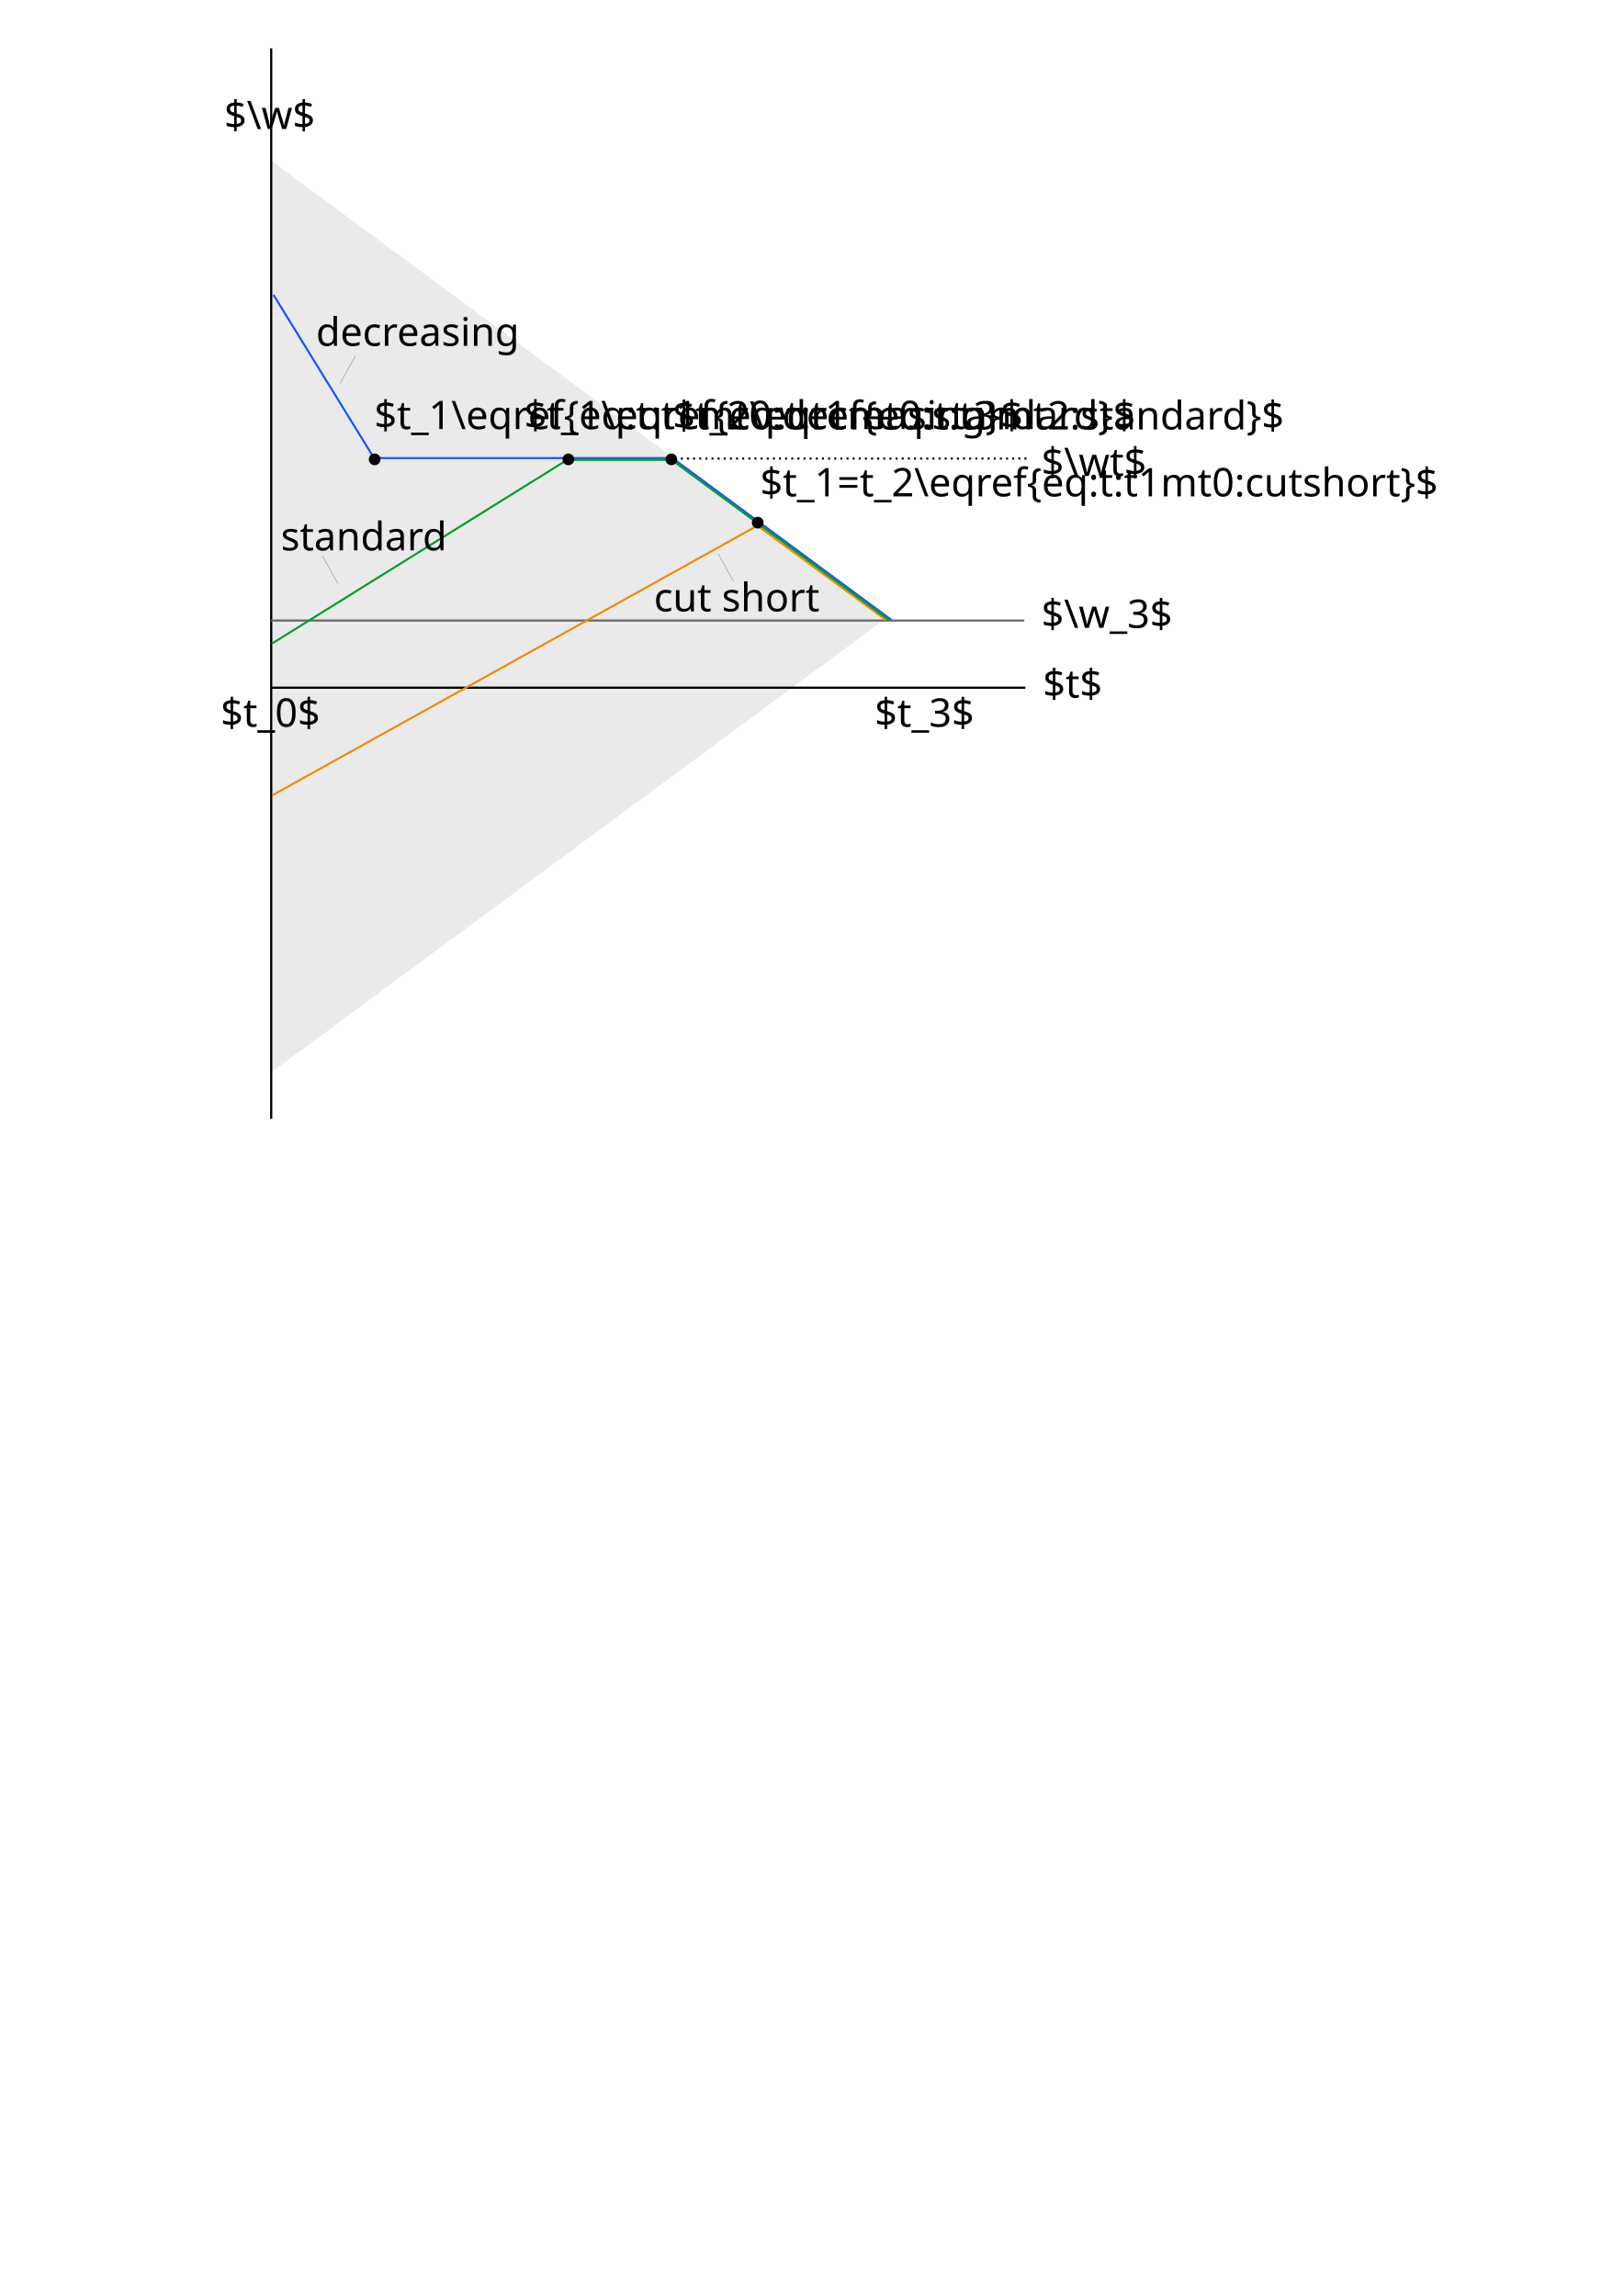
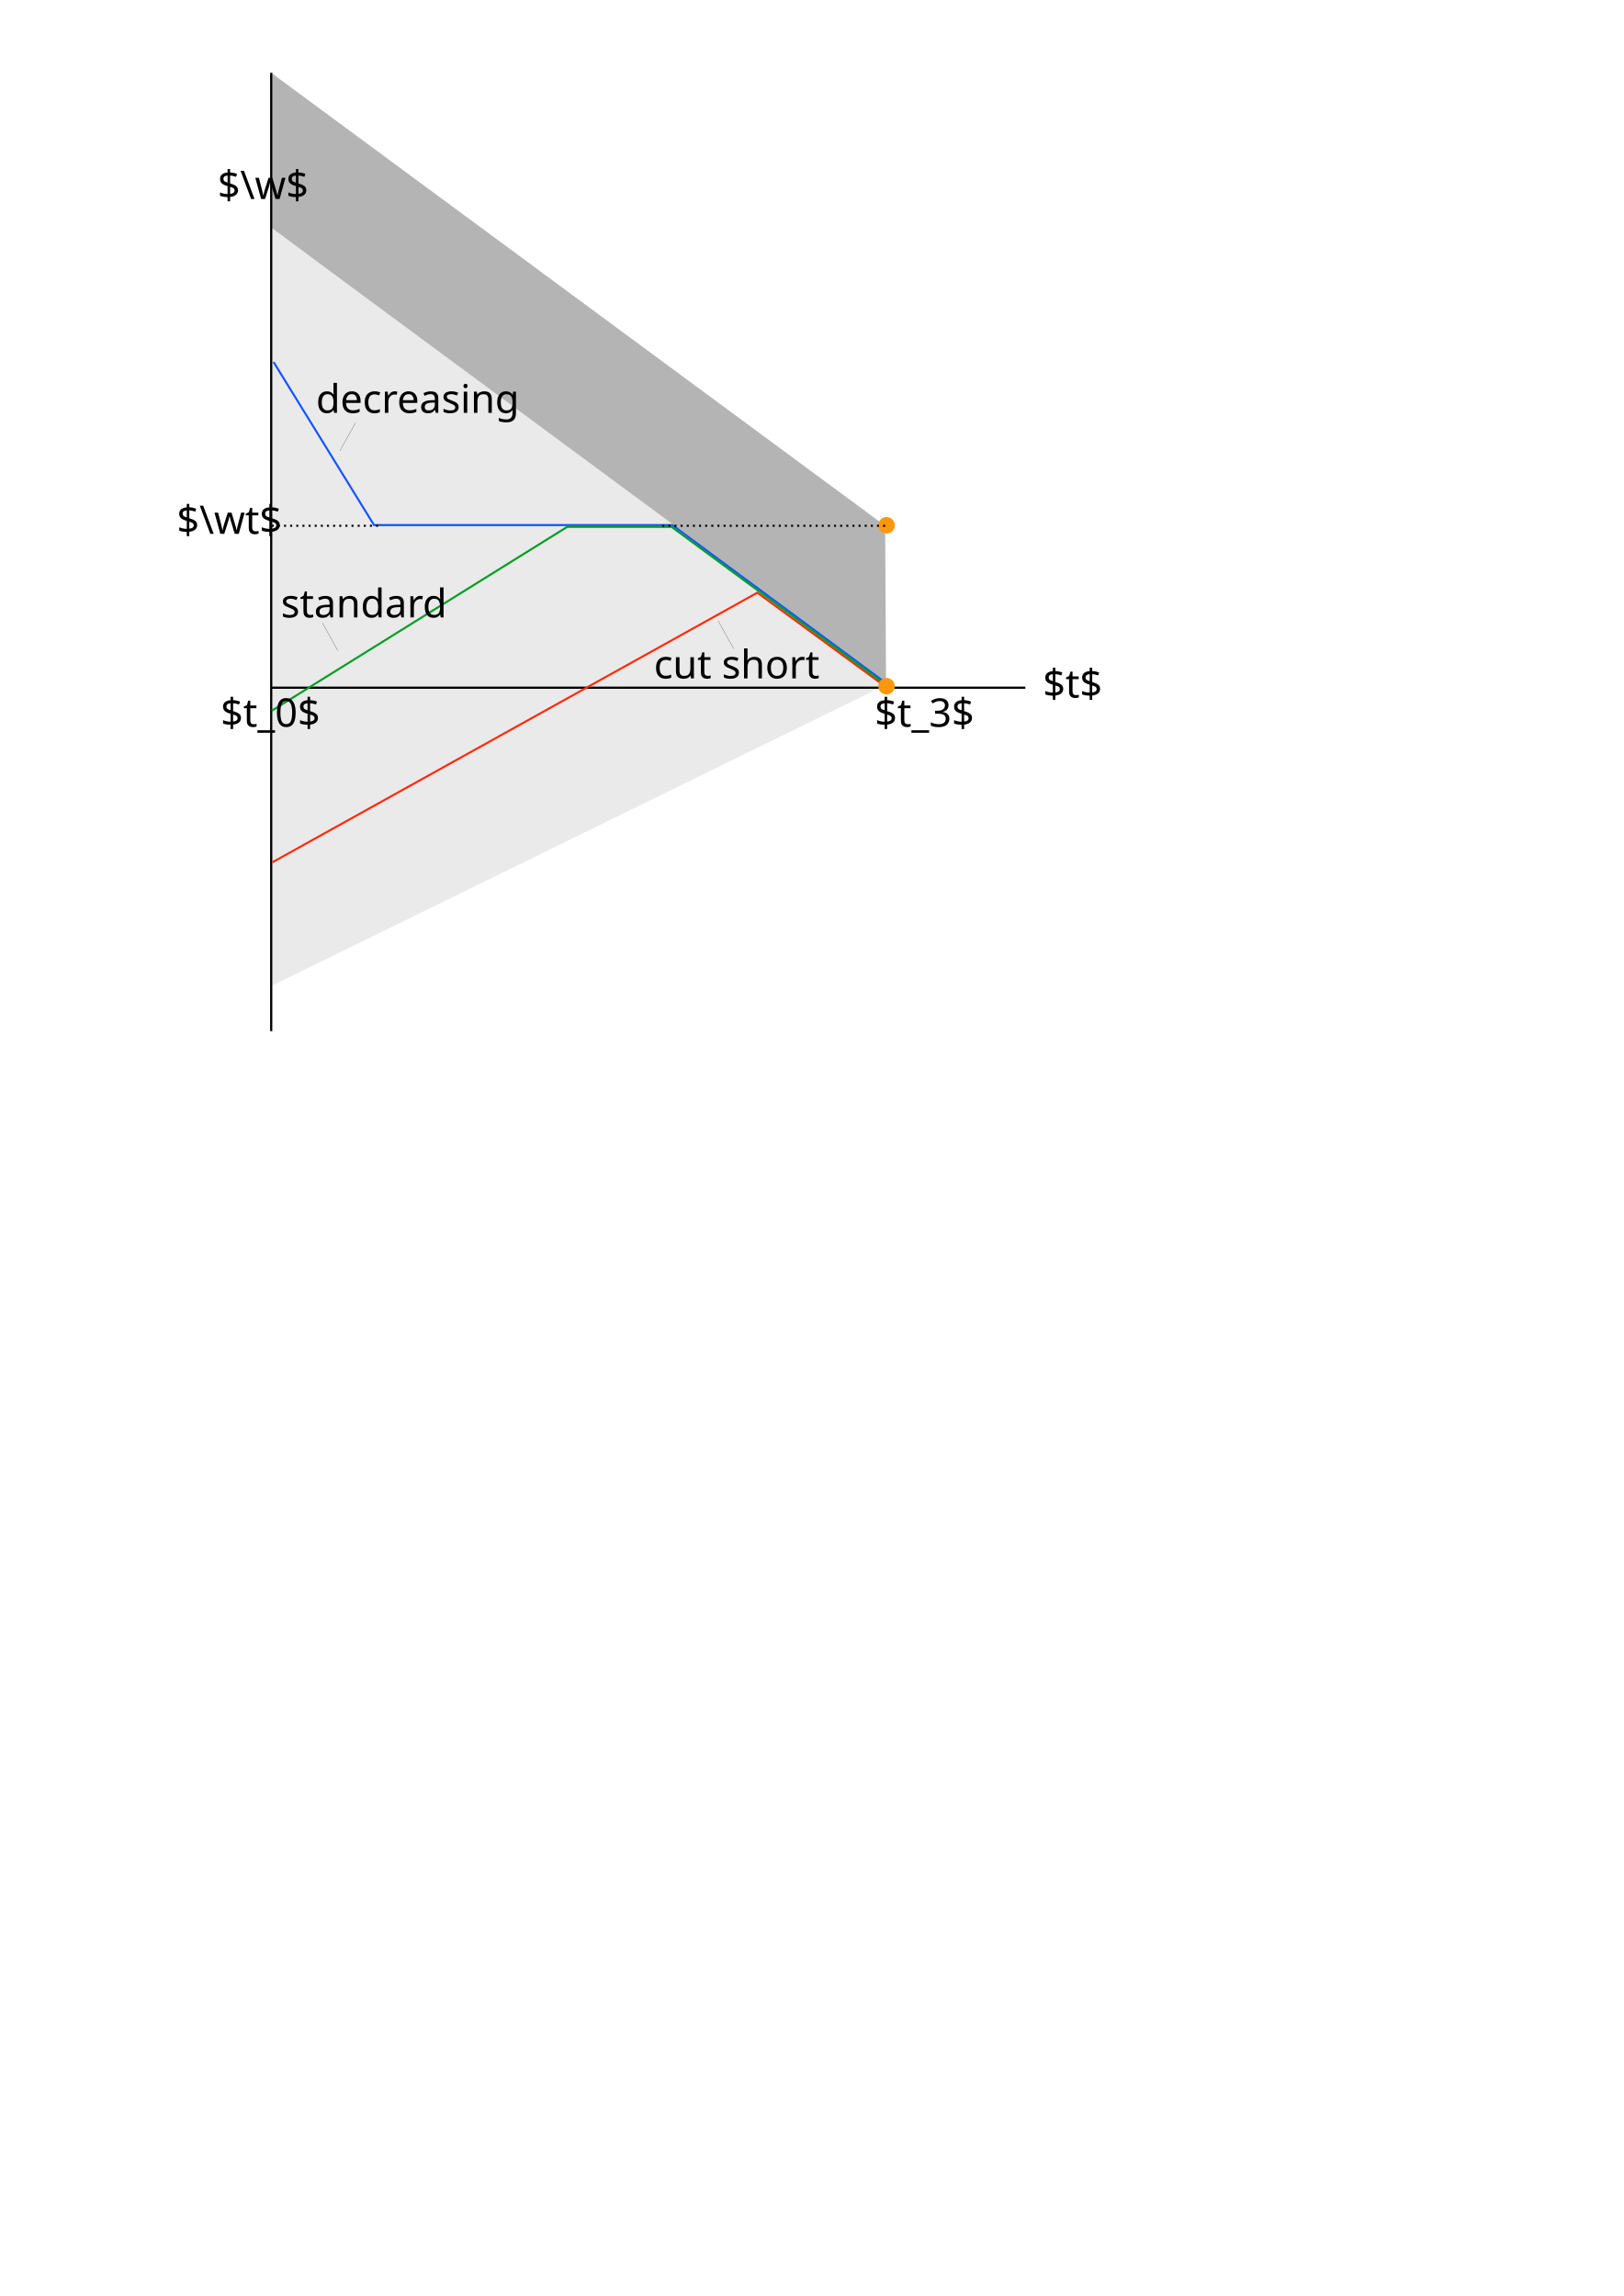
<svg xmlns="http://www.w3.org/2000/svg" width="210mm" height="297mm" viewBox="0 0 744.094 1052.362" id="svg2" version="1.1">
  <defs id="defs4">
    <marker orient="auto" refY="0.0" refX="0.0" id="marker1184" style="overflow:visible">
      <path id="path1182" d="M 0.0,0.0 L 5.0,-5.0 L -12.5,0.0 L 5.0,5.0 L 0.0,0.0 z " style="fill-rule:evenodd;stroke:#000000;stroke-width:1pt;stroke-opacity:1;fill:#000000;fill-opacity:1" transform="scale(0.8) translate(12.5,0)" />
    </marker>
    <marker orient="auto" refY="0.0" refX="0.0" id="marker1144" style="overflow:visible">
      <path id="path1142" d="M 0.0,0.0 L 5.0,-5.0 L -12.5,0.0 L 5.0,5.0 L 0.0,0.0 z " style="fill-rule:evenodd;stroke:#000000;stroke-width:1pt;stroke-opacity:1;fill:#000000;fill-opacity:1" transform="scale(0.8) translate(12.5,0)" />
    </marker>
    <marker orient="auto" refY="0.0" refX="0.0" id="Arrow1Lstart" style="overflow:visible">
      <path id="path866" d="M 0.0,0.0 L 5.0,-5.0 L -12.5,0.0 L 5.0,5.0 L 0.0,0.0 z " style="fill-rule:evenodd;stroke:#000000;stroke-width:1pt;stroke-opacity:1;fill:#000000;fill-opacity:1" transform="scale(0.8) translate(12.5,0)" />
    </marker>
  </defs>
  <g id="layer1">
-     <path style="fill:#eaeaea;fill-opacity:1;stroke:none;stroke-width:0.938px;stroke-linecap:butt;stroke-linejoin:miter;stroke-opacity:1" d="M 124.286,491.536 407.126,282.587 124.286,73.638 Z" id="path1246" />
+     <path style="fill:#b4b4b4;stroke:none;stroke-width:0.938px;stroke-linecap:butt;stroke-linejoin:miter;stroke-opacity:1;fill-opacity:1" d="m 124.286,33.38 281.35,207.609 0.424,73.937 L 124.286,104.362 Z" id="path900" />
+     <path style="fill:#eaeaea;fill-opacity:1;stroke:none;stroke-width:0.938px;stroke-linecap:butt;stroke-linejoin:miter;stroke-opacity:1" d="M 124.286,451.948 407.126,313.311 124.286,104.362 Z" id="path1246" />
    <path style="fill:none;fill-rule:evenodd;stroke:#000000;stroke-width:1px;stroke-linecap:butt;stroke-linejoin:miter;stroke-opacity:1" d="M 124.276,315.204 H 469.889" id="path4180" />
    <text id="text4193" y="319.752" x="477.905" style="font-style:normal;font-weight:normal;line-height:0%;font-family:sans-serif;letter-spacing:0px;word-spacing:0px;fill:#000000;fill-opacity:1;stroke:none;stroke-width:1px;stroke-linecap:butt;stroke-linejoin:miter;stroke-opacity:1" xml:space="preserve">
      <tspan y="319.752" x="477.905" id="tspan4195" style="font-size:18.101px;line-height:1.25">$t$</tspan>
    </text>
-     <path style="fill:none;fill-rule:evenodd;stroke:#000000;stroke-width:1px;stroke-linecap:butt;stroke-linejoin:miter;stroke-opacity:1" d="m 124.286,22.16 0,490.651" id="path4221" />
-     <path style="fill:none;stroke:#1554ff;stroke-width:0.938px;stroke-linecap:butt;stroke-linejoin:miter;stroke-opacity:1" d="m 125.373,135.208 46.032,74.741 h 136.728 l 100.499,74.312" id="path47" />
-     <path style="fill:none;stroke:#000000;stroke-width:0.938;stroke-linecap:butt;stroke-linejoin:miter;stroke-miterlimit:4;stroke-dasharray:0.937, 1.875;stroke-dashoffset:0;stroke-opacity:1" d="M 470.397,210.186 H 310.297" id="path864" />
-     <path id="path1232" d="m 124.276,284.425 345.14,0" style="fill:none;fill-rule:evenodd;stroke:#6b6b6b;stroke-width:1px;stroke-linecap:butt;stroke-linejoin:miter;stroke-opacity:1" />
-     <text id="text1236" y="287.78" x="477.221" style="font-style:normal;font-weight:normal;line-height:0%;font-family:sans-serif;letter-spacing:0px;word-spacing:0px;fill:#000000;fill-opacity:1;stroke:none;stroke-width:1px;stroke-linecap:butt;stroke-linejoin:miter;stroke-opacity:1" xml:space="preserve">
-       <tspan y="287.78" x="477.221" id="tspan1234" style="font-size:18.101px;line-height:1.25">$\w_3$</tspan>
+     <path style="fill:none;fill-rule:evenodd;stroke:#000000;stroke-width:1px;stroke-linecap:butt;stroke-linejoin:miter;stroke-opacity:1" d="m 124.286,33.38 0,439.253" id="path4221" />
+     <path style="fill:none;stroke:#1554ff;stroke-width:0.938px;stroke-linecap:butt;stroke-linejoin:miter;stroke-opacity:1" d="m 125.373,165.932 46.032,74.741 h 136.728 l 100.499,74.312" id="path47" />
+     <text xml:space="preserve" style="font-style:normal;font-weight:normal;line-height:0%;font-family:sans-serif;letter-spacing:0px;word-spacing:0px;fill:#000000;fill-opacity:1;stroke:none;stroke-width:1px;stroke-linecap:butt;stroke-linejoin:miter;stroke-opacity:1" x="81.013" y="244.691" id="text1240">
+       <tspan style="font-size:18.101px;line-height:1.25" id="tspan1238" x="81.013" y="244.691">$\wt$</tspan>
    </text>
-     <text xml:space="preserve" style="font-style:normal;font-weight:normal;line-height:0%;font-family:sans-serif;letter-spacing:0px;word-spacing:0px;fill:#000000;fill-opacity:1;stroke:none;stroke-width:1px;stroke-linecap:butt;stroke-linejoin:miter;stroke-opacity:1" x="477.221" y="218.174" id="text1240">
-       <tspan style="font-size:18.101px;line-height:1.25" id="tspan1238" x="477.221" y="218.174">$\wt$</tspan>
-     </text>
-     <path style="fill:none;stroke:#f48a00;stroke-width:0.938px;stroke-linecap:butt;stroke-linejoin:miter;stroke-opacity:1" d="m 124.834,364.495 222.241,-123.559 58.985,43.265" id="path1252" />
-     <path style="fill:none;stroke:#009e22;stroke-width:0.938px;stroke-linecap:butt;stroke-linejoin:miter;stroke-opacity:1" d="m 407.383,284.212 -99.614,-73.453 h -47.824 l -135.424,84.285" id="path1254" />
-     <text id="text1284" y="59.156" x="102.729" style="font-style:normal;font-weight:normal;line-height:0%;font-family:sans-serif;letter-spacing:0px;word-spacing:0px;fill:#000000;fill-opacity:1;stroke:none;stroke-width:1px;stroke-linecap:butt;stroke-linejoin:miter;stroke-opacity:1" xml:space="preserve">
-       <tspan y="59.156" x="102.729" id="tspan1282" style="font-size:18.101px;line-height:1.25">$\w$</tspan>
+     <path style="fill:none;stroke:#ff2a0b;stroke-width:0.938px;stroke-linecap:butt;stroke-linejoin:miter;stroke-opacity:1" d="m 124.834,395.22 222.241,-123.559 58.985,43.265" id="path1252" />
+     <path style="fill:none;stroke:#009e22;stroke-width:0.938px;stroke-linecap:butt;stroke-linejoin:miter;stroke-opacity:1" d="M 407.383,314.937 307.768,241.484 h -47.824 l -135.424,84.285" id="path1254" />
+     <text id="text1284" y="91.22" x="99.716" style="font-style:normal;font-weight:normal;line-height:0%;font-family:sans-serif;letter-spacing:0px;word-spacing:0px;fill:#000000;fill-opacity:1;stroke:none;stroke-width:1px;stroke-linecap:butt;stroke-linejoin:miter;stroke-opacity:1" xml:space="preserve">
+       <tspan y="91.22" x="99.716" id="tspan1282" style="font-size:18.101px;line-height:1.25">$\w$</tspan>
    </text>
    <text xml:space="preserve" style="font-style:normal;font-weight:normal;line-height:0%;font-family:sans-serif;letter-spacing:0px;word-spacing:0px;fill:#000000;fill-opacity:1;stroke:none;stroke-width:1px;stroke-linecap:butt;stroke-linejoin:miter;stroke-opacity:1" x="400.824" y="333.088" id="text1294">
      <tspan style="font-size:18.101px;line-height:1.25" id="tspan1292" x="400.824" y="333.088">$t_3$</tspan>
    </text>
    <text id="text1298" y="333.088" x="101.093" style="font-style:normal;font-weight:normal;line-height:0%;font-family:sans-serif;letter-spacing:0px;word-spacing:0px;fill:#000000;fill-opacity:1;stroke:none;stroke-width:1px;stroke-linecap:butt;stroke-linejoin:miter;stroke-opacity:1" xml:space="preserve">
      <tspan y="333.088" x="101.093" id="tspan1296" style="font-size:18.101px;line-height:1.25">$t_0$</tspan>
    </text>
-     <text id="text863" y="227.503" x="348.355" style="font-style:normal;font-weight:normal;line-height:0%;font-family:sans-serif;letter-spacing:0px;word-spacing:0px;fill:#000000;fill-opacity:1;stroke:none;stroke-width:1px;stroke-linecap:butt;stroke-linejoin:miter;stroke-opacity:1" xml:space="preserve">
-       <tspan y="227.503" x="348.355" id="tspan861" style="font-size:18.101px;line-height:1.25">$t_1=t_2\eqref{eq:t:t1mt0:cutshort}$</tspan>
+     <text id="text893" y="282.991" x="128.719" style="font-style:normal;font-weight:normal;line-height:0%;font-family:sans-serif;letter-spacing:0px;word-spacing:0px;fill:#000000;fill-opacity:1;stroke:none;stroke-width:1px;stroke-linecap:butt;stroke-linejoin:miter;stroke-opacity:1" xml:space="preserve">
+       <tspan y="282.991" x="128.719" id="tspan891" style="font-size:18.101px;line-height:1.25">standard</tspan>
    </text>
-     <text xml:space="preserve" style="font-style:normal;font-weight:normal;line-height:0%;font-family:sans-serif;letter-spacing:0px;word-spacing:0px;fill:#000000;fill-opacity:1;stroke:none;stroke-width:1px;stroke-linecap:butt;stroke-linejoin:miter;stroke-opacity:1" x="240.186" y="196.661" id="text867">
-       <tspan style="font-size:18.101px;line-height:1.25" x="240.186" y="196.661" id="tspan869">$t_1\eqref{eq:t:t1mt0:standard}$</tspan>
+     <text xml:space="preserve" style="font-style:normal;font-weight:normal;line-height:0%;font-family:sans-serif;letter-spacing:0px;word-spacing:0px;fill:#000000;fill-opacity:1;stroke:none;stroke-width:1px;stroke-linecap:butt;stroke-linejoin:miter;stroke-opacity:1" x="299.655" y="310.928" id="text897">
+       <tspan style="font-size:18.101px;line-height:1.25" id="tspan895" x="299.655" y="310.928">cut short</tspan>
    </text>
-     <circle style="fill:#000000;fill-opacity:1;stroke:none;stroke-width:0.094;stroke-linecap:round;stroke-linejoin:miter;stroke-miterlimit:4;stroke-dasharray:none;stroke-dashoffset:0;stroke-opacity:1;paint-order:normal" id="path877" cx="260.467" cy="210.548" r="2.683" />
-     <circle r="2.683" cy="239.55" cx="347.237" id="circle879" style="fill:#000000;fill-opacity:1;stroke:none;stroke-width:0.094;stroke-linecap:round;stroke-linejoin:miter;stroke-miterlimit:4;stroke-dasharray:none;stroke-dashoffset:0;stroke-opacity:1;paint-order:normal" />
-     <text id="text885" y="196.839" x="308.246" style="font-style:normal;font-weight:normal;line-height:0%;font-family:sans-serif;letter-spacing:0px;word-spacing:0px;fill:#000000;fill-opacity:1;stroke:none;stroke-width:1px;stroke-linecap:butt;stroke-linejoin:miter;stroke-opacity:1" xml:space="preserve">
-       <tspan id="tspan883" y="196.839" x="308.246" style="font-size:18.101px;line-height:1.25">$t_2\eqref{eq:t:t3mt2:standard}$</tspan>
+     <text id="text901" y="189.237" x="144.818" style="font-style:normal;font-weight:normal;line-height:0%;font-family:sans-serif;letter-spacing:0px;word-spacing:0px;fill:#000000;fill-opacity:1;stroke:none;stroke-width:1px;stroke-linecap:butt;stroke-linejoin:miter;stroke-opacity:1" xml:space="preserve">
+       <tspan y="189.237" x="144.818" id="tspan899" style="font-size:18.101px;line-height:1.25">decreasing</tspan>
    </text>
-     <circle r="2.683" cy="210.548" cx="307.676" id="circle887" style="fill:#000000;fill-opacity:1;stroke:none;stroke-width:0.094;stroke-linecap:round;stroke-linejoin:miter;stroke-miterlimit:4;stroke-dasharray:none;stroke-dashoffset:0;stroke-opacity:1;paint-order:normal" />
-     <text id="text893" y="252.267" x="128.719" style="font-style:normal;font-weight:normal;line-height:0%;font-family:sans-serif;letter-spacing:0px;word-spacing:0px;fill:#000000;fill-opacity:1;stroke:none;stroke-width:1px;stroke-linecap:butt;stroke-linejoin:miter;stroke-opacity:1" xml:space="preserve">
-       <tspan y="252.267" x="128.719" id="tspan891" style="font-size:18.101px;line-height:1.25">standard</tspan>
-     </text>
-     <text xml:space="preserve" style="font-style:normal;font-weight:normal;line-height:0%;font-family:sans-serif;letter-spacing:0px;word-spacing:0px;fill:#000000;fill-opacity:1;stroke:none;stroke-width:1px;stroke-linecap:butt;stroke-linejoin:miter;stroke-opacity:1" x="299.655" y="280.204" id="text897">
-       <tspan style="font-size:18.101px;line-height:1.25" id="tspan895" x="299.655" y="280.204">cut short</tspan>
-     </text>
-     <text id="text901" y="158.512" x="144.818" style="font-style:normal;font-weight:normal;line-height:0%;font-family:sans-serif;letter-spacing:0px;word-spacing:0px;fill:#000000;fill-opacity:1;stroke:none;stroke-width:1px;stroke-linecap:butt;stroke-linejoin:miter;stroke-opacity:1" xml:space="preserve">
-       <tspan y="158.512" x="144.818" id="tspan899" style="font-size:18.101px;line-height:1.25">decreasing</tspan>
-     </text>
-     <path style="fill:none;stroke:#000000;stroke-width:0.094;stroke-linecap:butt;stroke-linejoin:miter;stroke-opacity:1;stroke-miterlimit:4;stroke-dasharray:none" d="m 162.887,163.112 -7.103,12.785" id="path903" />
-     <path id="path905" d="m 147.735,254.736 7.103,12.785" style="fill:none;stroke:#000000;stroke-width:0.094;stroke-linecap:butt;stroke-linejoin:miter;stroke-miterlimit:4;stroke-dasharray:none;stroke-opacity:1" />
-     <path style="fill:none;stroke:#000000;stroke-width:0.094;stroke-linecap:butt;stroke-linejoin:miter;stroke-miterlimit:4;stroke-dasharray:none;stroke-opacity:1" d="m 329.089,253.789 7.103,12.785" id="path907" />
-     <text id="text915" y="196.661" x="171.528" style="font-style:normal;font-weight:normal;line-height:0%;font-family:sans-serif;letter-spacing:0px;word-spacing:0px;fill:#000000;fill-opacity:1;stroke:none;stroke-width:1px;stroke-linecap:butt;stroke-linejoin:miter;stroke-opacity:1" xml:space="preserve">
-       <tspan id="tspan913" y="196.661" x="171.528" style="font-size:18.101px;line-height:1.25">$t_1\eqref{eq:t:t1mt0:decreasing}$</tspan>
-     </text>
-     <circle r="2.683" cy="210.548" cx="171.684" id="circle917" style="fill:#000000;fill-opacity:1;stroke:none;stroke-width:0.094;stroke-linecap:round;stroke-linejoin:miter;stroke-miterlimit:4;stroke-dasharray:none;stroke-dashoffset:0;stroke-opacity:1;paint-order:normal" />
+     <path style="fill:none;stroke:#000000;stroke-width:0.094;stroke-linecap:butt;stroke-linejoin:miter;stroke-miterlimit:4;stroke-dasharray:none;stroke-opacity:1" d="m 162.887,193.837 -7.103,12.785" id="path903" />
+     <path id="path905" d="m 147.735,285.461 7.103,12.785" style="fill:none;stroke:#000000;stroke-width:0.094;stroke-linecap:butt;stroke-linejoin:miter;stroke-miterlimit:4;stroke-dasharray:none;stroke-opacity:1" />
+     <path style="fill:none;stroke:#000000;stroke-width:0.094;stroke-linecap:butt;stroke-linejoin:miter;stroke-miterlimit:4;stroke-dasharray:none;stroke-opacity:1" d="m 329.089,284.514 7.103,12.785" id="path907" />
+     <path id="path880" d="M 173.27,240.989 H 124.089" style="fill:none;stroke:#000000;stroke-width:0.938;stroke-linecap:butt;stroke-linejoin:miter;stroke-miterlimit:4;stroke-dasharray:0.937, 1.875;stroke-dashoffset:0;stroke-opacity:1" />
+     <circle r="3.788" cy="314.517" cx="406.271" id="circle934" style="opacity:1;fill:#ff970d;fill-opacity:1;stroke:none;stroke-width:1;stroke-linecap:square;stroke-linejoin:round;stroke-miterlimit:4;stroke-dasharray:none;stroke-dashoffset:0;stroke-opacity:1" />
+     <circle style="opacity:1;fill:#ff970d;fill-opacity:1;stroke:none;stroke-width:1;stroke-linecap:square;stroke-linejoin:round;stroke-miterlimit:4;stroke-dasharray:none;stroke-dashoffset:0;stroke-opacity:1" id="circle888" cx="406.271" cy="240.768" r="3.788" />
+     <path style="fill:none;stroke:#000000;stroke-width:0.938;stroke-linecap:butt;stroke-linejoin:miter;stroke-miterlimit:4;stroke-dasharray:0.937, 1.875;stroke-dashoffset:0;stroke-opacity:1" d="M 405.636,240.989 H 303.219" id="path896" />
  </g>
</svg>
